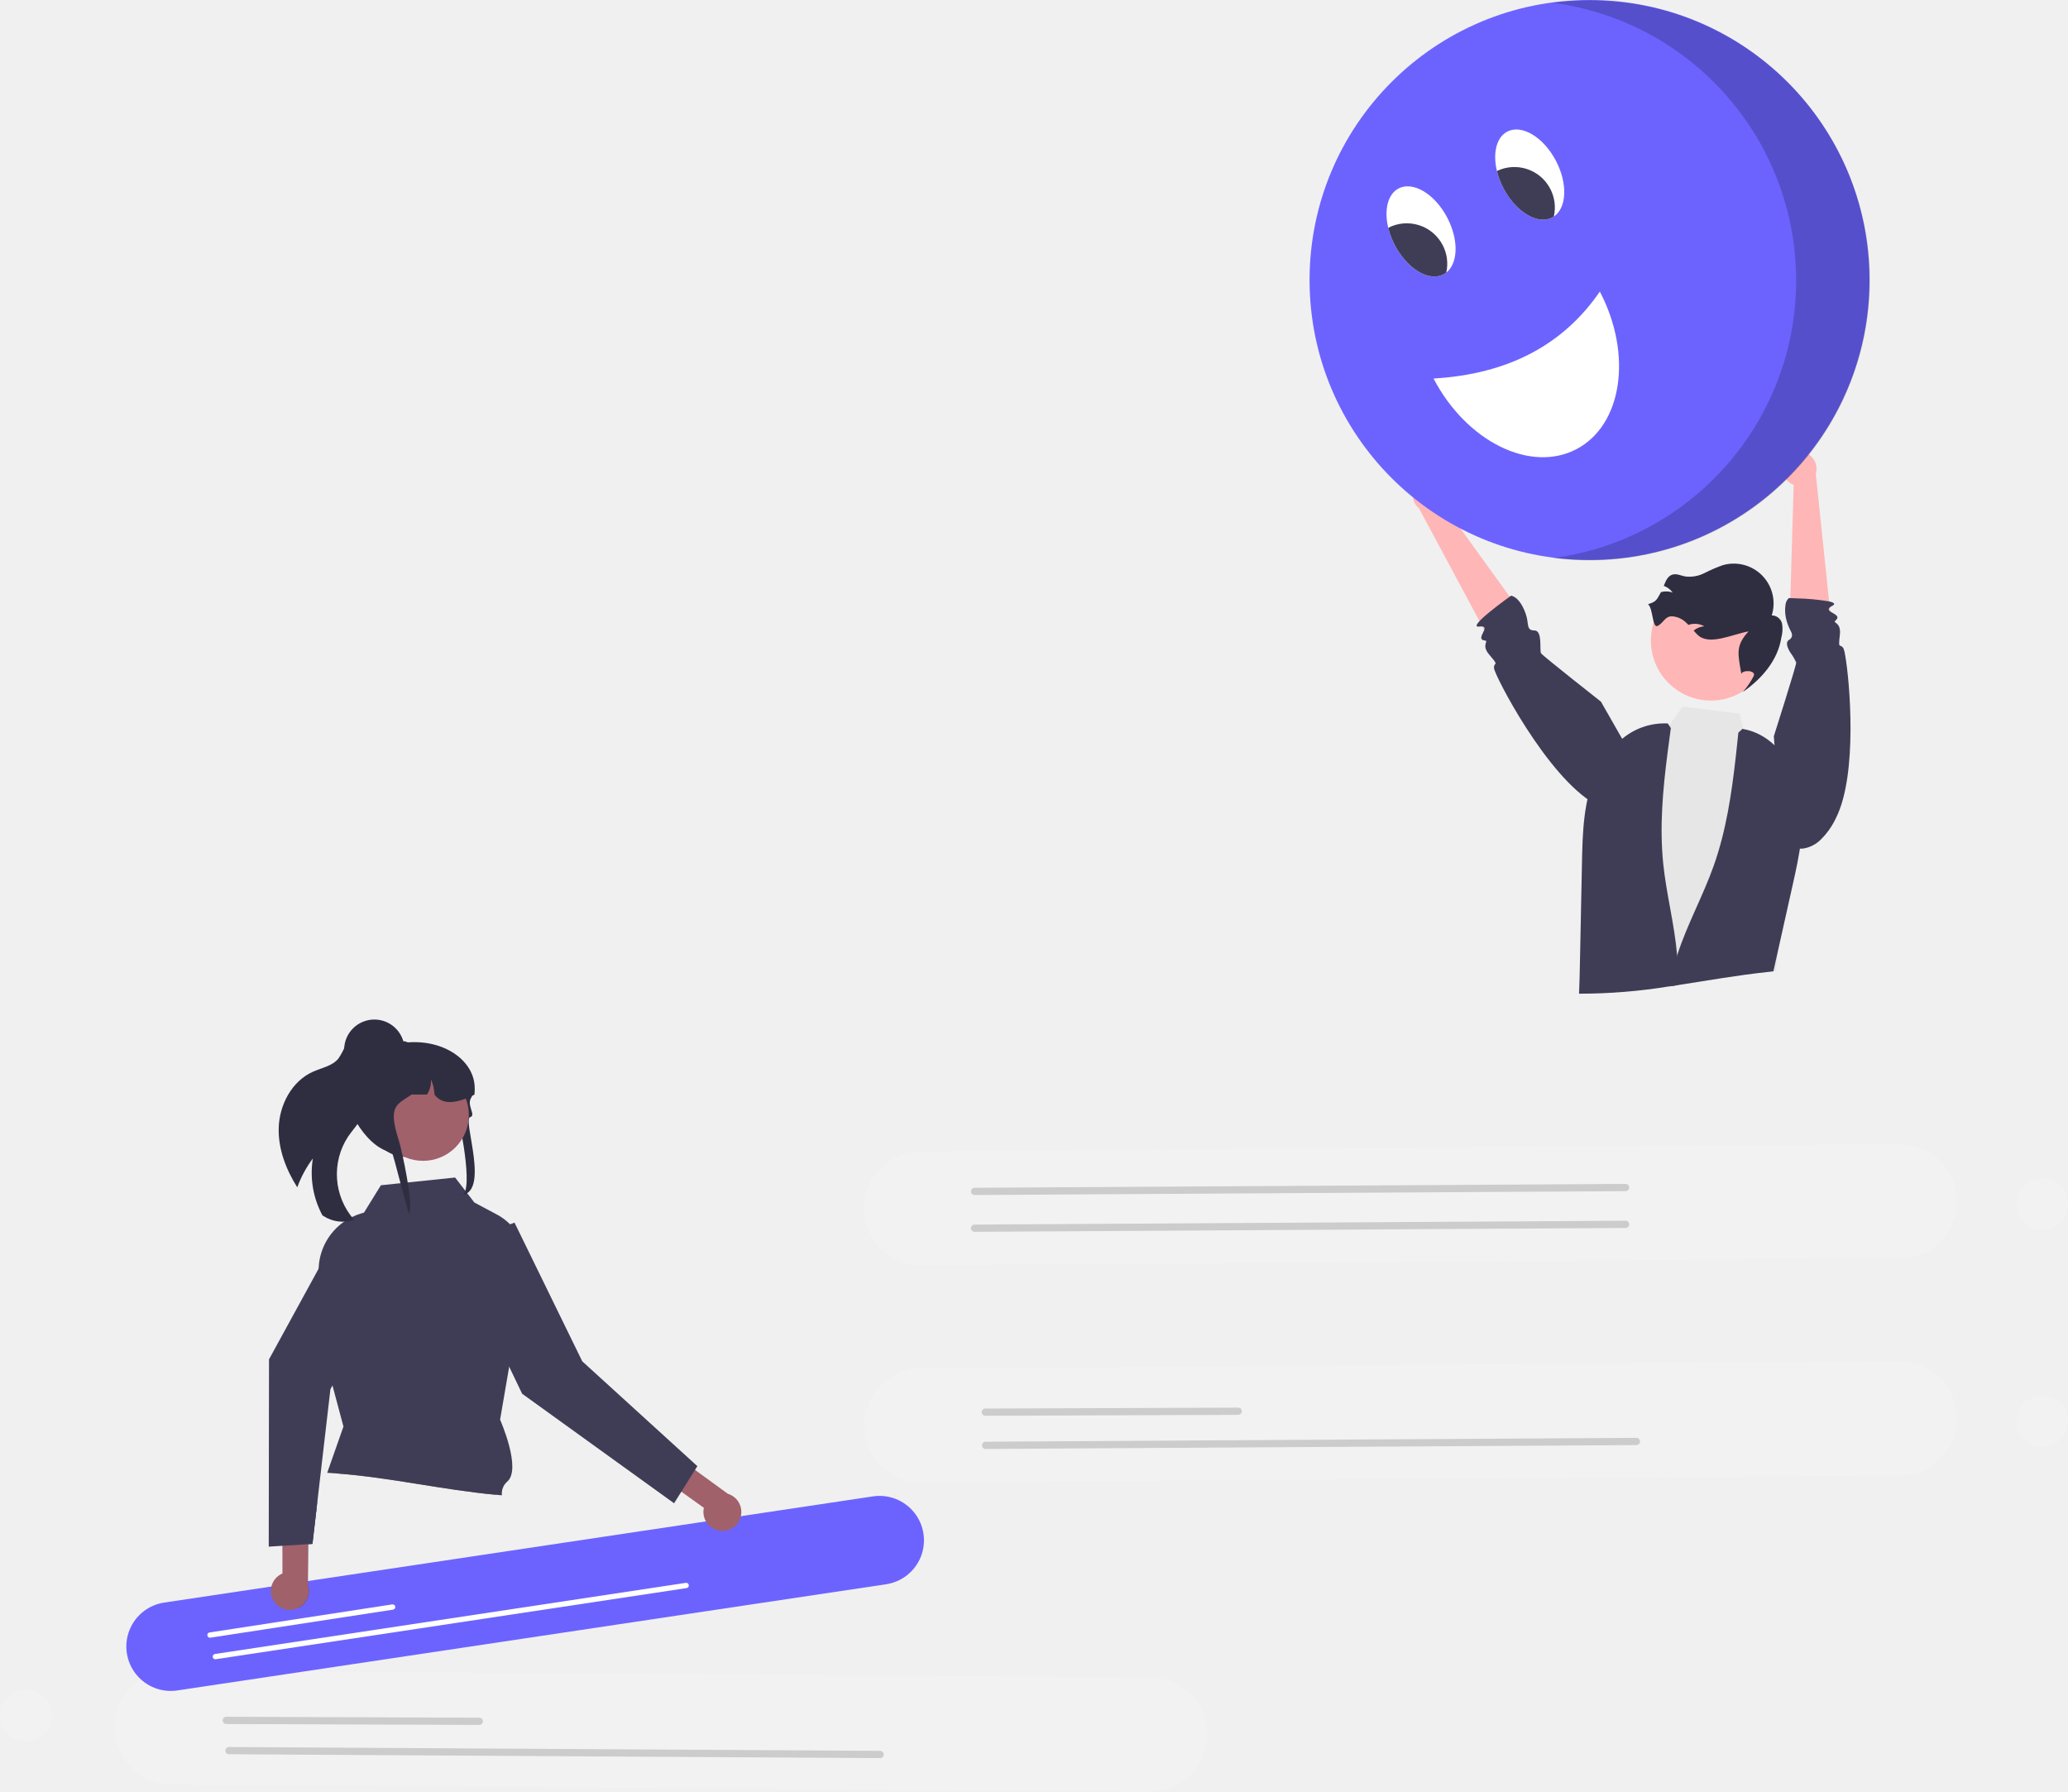
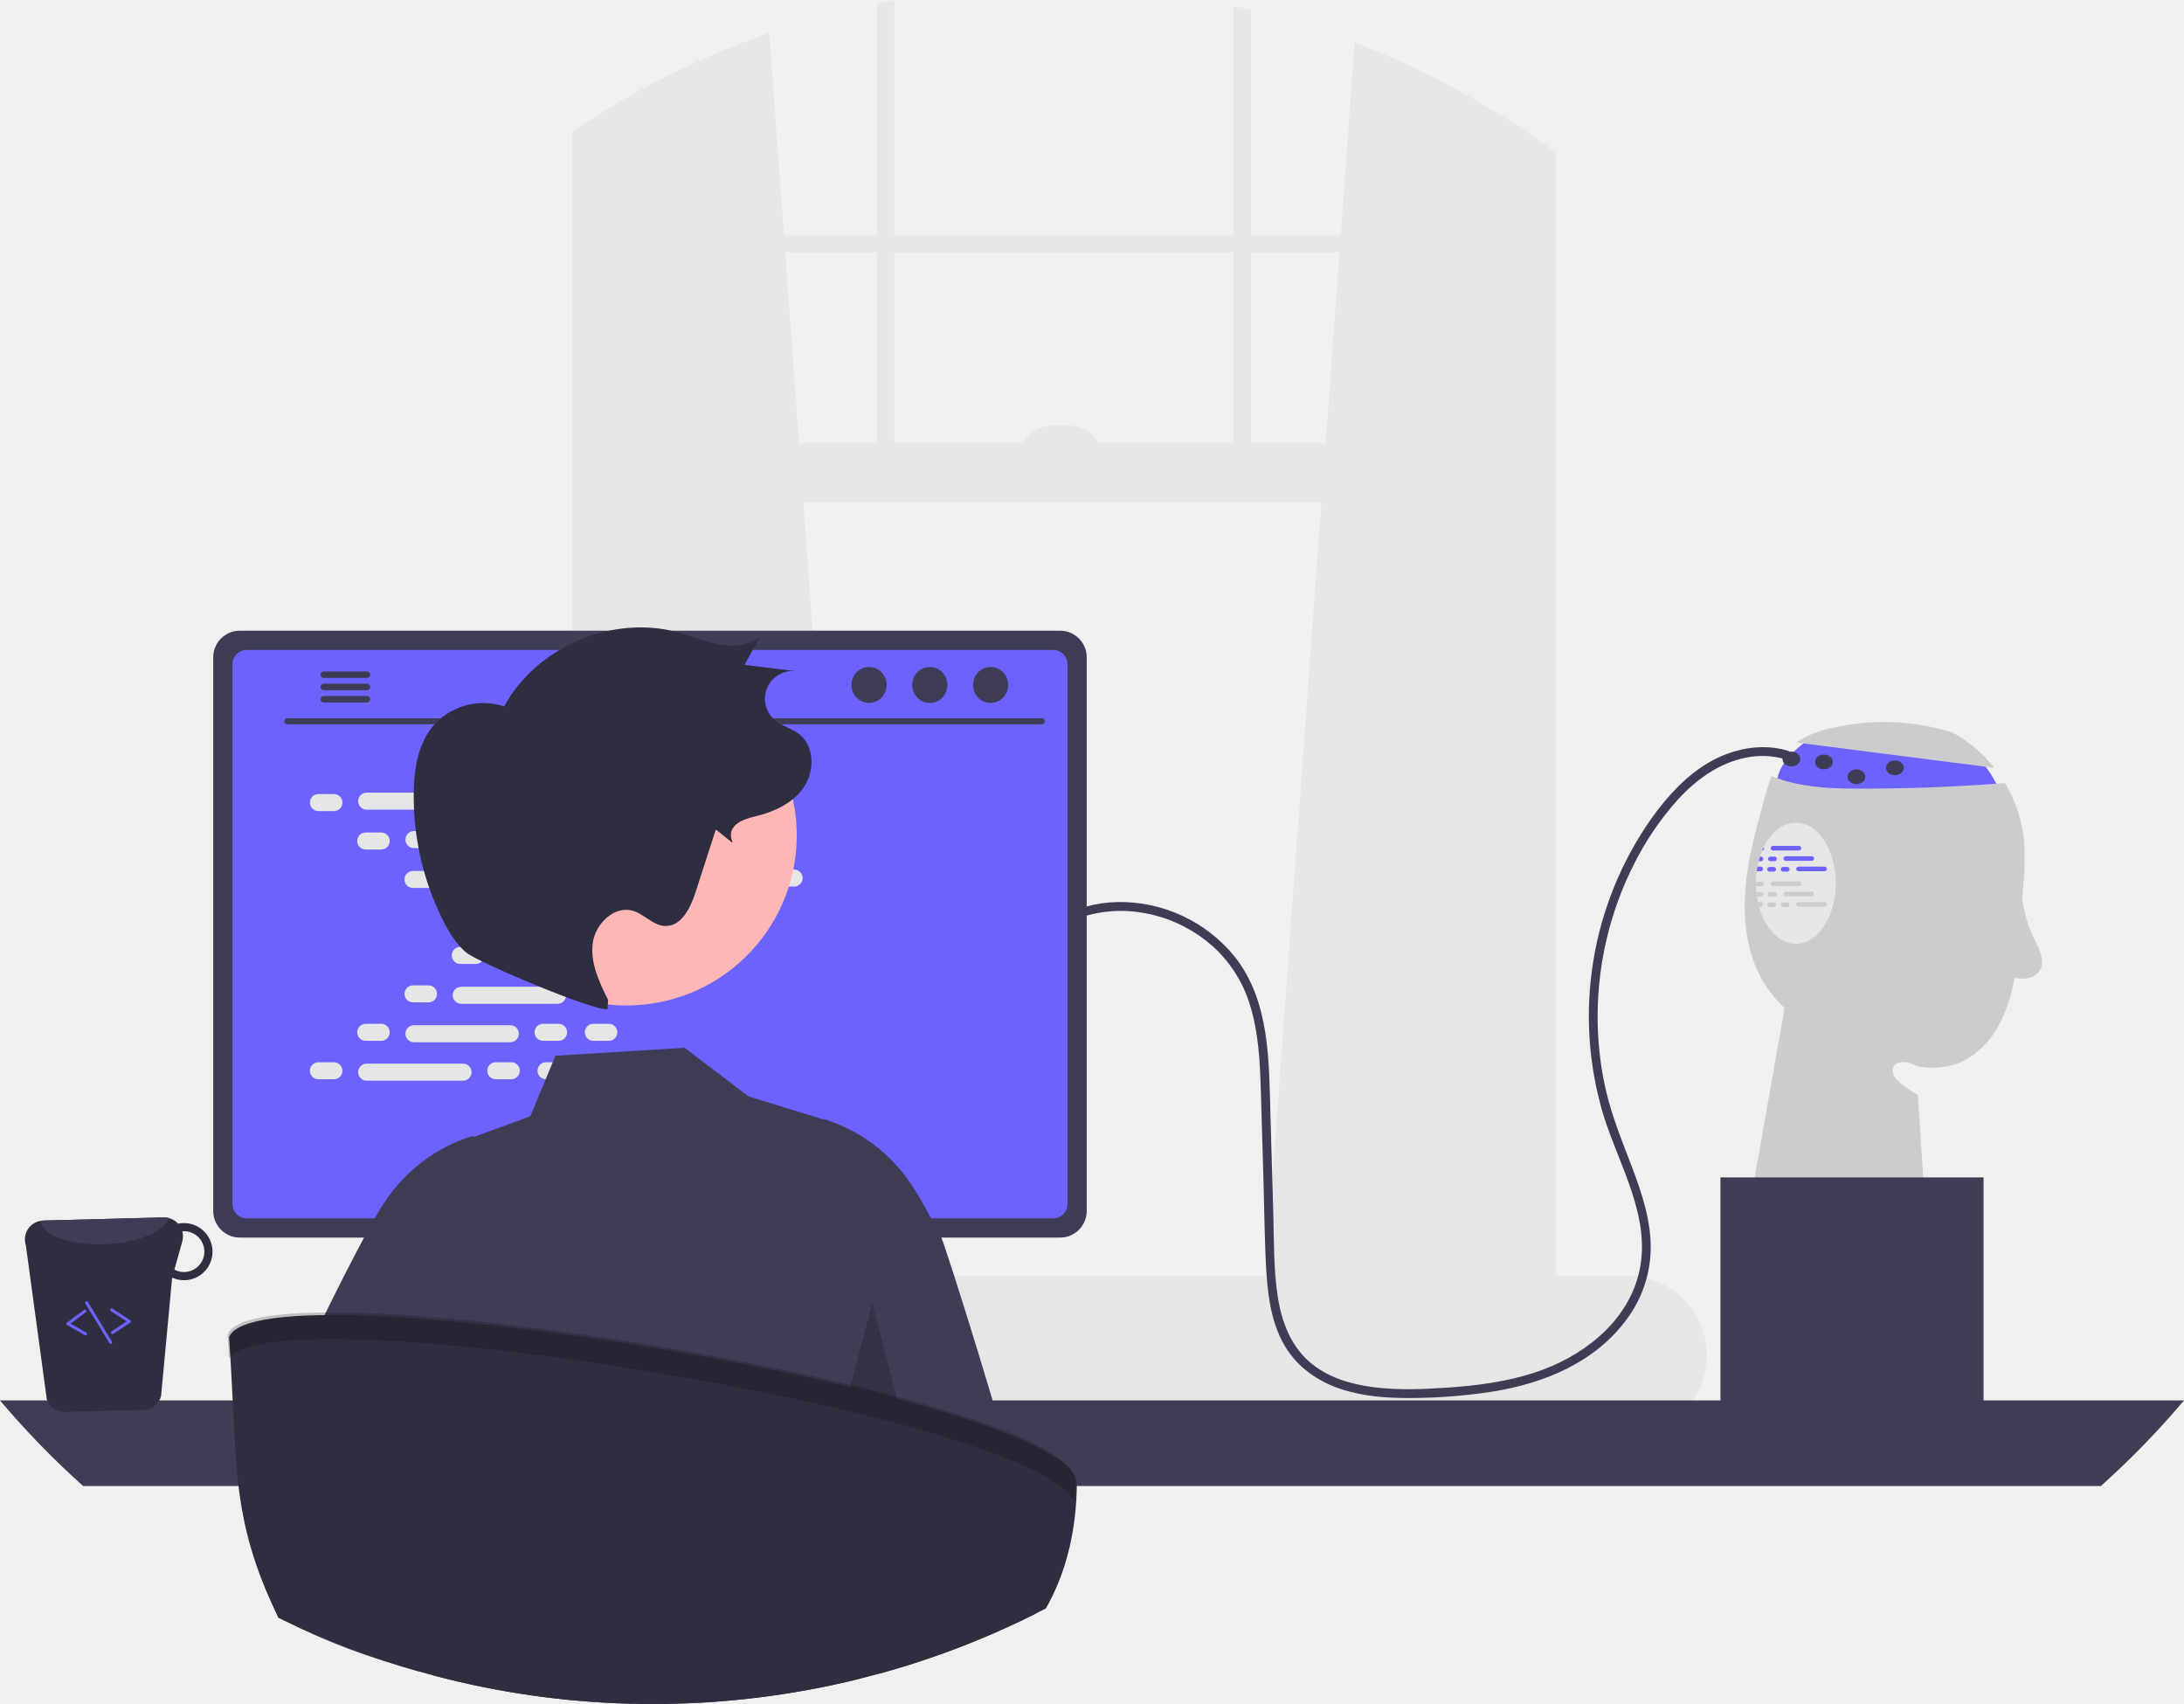
- <svg xmlns="http://www.w3.org/2000/svg" data-name="Layer 1" width="562" height="486.805" viewBox="0 0 562 486.805">
-   <path d="M553.882,596.171a15.513,15.513,0,0,0,15.611,15.388l265.993-1.906a15.5,15.5,0,0,0-.222-30.999L569.27,580.561A15.513,15.513,0,0,0,553.882,596.171Z" transform="translate(-319 -208.7551)" fill="#f2f2f2" />
-   <path d="M585.789,592.465a.985.985,0,0,1,.98-.987l68.703-.246a.984.984,0,1,1,.007,1.967h0l-68.703.246A.985.985,0,0,1,585.789,592.465Z" transform="translate(-319 -208.7551)" fill="#ccc" />
-   <path d="M585.868,601.482a.985.985,0,0,1,.98-.987l176.89-1.049a.984.984,0,0,1,.011,1.967h-.004L586.855,602.462A.985.985,0,0,1,585.868,601.482Z" transform="translate(-319 -208.7551)" fill="#ccc" />
-   <path d="M553.882,537.171a15.513,15.513,0,0,0,15.611,15.388l265.993-1.906a15.5,15.5,0,0,0-.222-30.999L569.27,521.561A15.513,15.513,0,0,0,553.882,537.171Z" transform="translate(-319 -208.7551)" fill="#f2f2f2" />
-   <path d="M582.868,542.482a.985.985,0,0,1,.98-.987l176.89-1.049a.984.984,0,1,1,.007,1.967h0L583.855,543.462A.985.985,0,0,1,582.868,542.482Z" transform="translate(-319 -208.7551)" fill="#ccc" />
-   <path d="M582.868,532.482a.985.985,0,0,1,.98-.987l176.89-1.049a.984.984,0,1,1,.007,1.967h0L583.855,533.462A.985.985,0,0,1,582.868,532.482Z" transform="translate(-319 -208.7551)" fill="#ccc" />
-   <path d="M631.73,664.561l-265.993-1.906a15.5,15.5,0,0,0-.222,30.999l265.993,1.906a15.5,15.5,0,0,0,.222-30.999Z" transform="translate(-319 -208.7551)" fill="#f2f2f2" />
-   <path d="M449.224,677.445l-68.703-.246a.984.984,0,1,1,.007-1.967l68.703.246a.984.984,0,1,1-.007,1.967Z" transform="translate(-319 -208.7551)" fill="#ccc" />
-   <path d="M558.145,686.462l-176.89-1.049a.984.984,0,1,1,.007-1.967h0l176.89,1.049a.984.984,0,1,1-.007,1.967Z" transform="translate(-319 -208.7551)" fill="#ccc" />
-   <circle cx="555" cy="327.163" r="7" fill="#f2f2f2" />
-   <circle cx="555" cy="386.163" r="7" fill="#f2f2f2" />
-   <path d="M559.728,639.236,367.282,668.064a12.071,12.071,0,1,1-3.576-23.875L556.151,615.361a12.071,12.071,0,1,1,3.576,23.875Z" transform="translate(-319 -208.7551)" fill="#6c63ff" />
-   <path d="M425.829,646.121l-49.679,7.624a.72.72,0,0,1-.218-1.423h0l49.679-7.624a.72.72,0,0,1,.218,1.423Z" transform="translate(-319 -208.7551)" fill="#fff" />
-   <path d="M505.568,640.268,377.613,659.598a.72.72,0,0,1-.218-1.423h0L505.35,638.846a.72.72,0,1,1,.218,1.423Z" transform="translate(-319 -208.7551)" fill="#fff" />
-   <path d="M515.022,624.726a5.162,5.162,0,0,1-4.74-6.271l-20.917-14.98,2.721-6.804,24.713,17.974a5.155,5.155,0,0,1-1.777,10.082Z" transform="translate(-319 -208.7551)" fill="#a0616a" />
-   <path d="M458.829,540.969l-12.569,4.6a4.479,4.479,0,0,0-2.667,5.745q.074.202.167.397l17.137,35.749L502.188,617.219l6.329-10.084-31.278-28.482Z" transform="translate(-319 -208.7551)" fill="#3f3d56" />
-   <path d="M453.66,614.901c-14.324-1.331-28.355-4.638-42.701-5.75l5.757-14.653,29.423,4.382Z" transform="translate(-319 -208.7551)" fill="#a0616a" />
-   <path d="M405.063,618.347l-.124,1.097-1.024,8.815-1.2.073-.066,11.039a5.139,5.139,0,0,1-2.1,6.013,4.217,4.217,0,0,1-.505.278,52.556,52.556,0,0,1,.651-17.199,30.662,30.662,0,0,1,2.048-6.116,25.032,25.032,0,0,1,1.536-2.816C404.522,619.13,404.785,618.734,405.063,618.347Z" transform="translate(-319 -208.7551)" fill="#2f2e41" />
-   <path d="M405.29,616.445l-.227,1.895v.007l-.124,1.097c-.322.044-.549.073-.658.088a.635.635,0,0,1-.08.007Z" transform="translate(-319 -208.7551)" fill="#6c63ff" />
-   <path d="M457.377,580.116l-2.473,14.382s6.006,13.534,1.873,16.906a4.228,4.228,0,0,0-1.375,3.65c-.585-.051-1.163-.102-1.741-.154-14.324-1.331-28.355-4.638-42.701-5.75-1.017-.08-2.026-.154-3.043-.205l4.419-12.568-2.985-11.171-3.094-11.588-.666-19.079a10.677,10.677,0,0,1,.007-1.083c0-.19.007-.373.022-.563a16.166,16.166,0,0,1,6.847-12.158.026.026,0,0,0,.015-.007,16.2,16.2,0,0,1,2.121-1.258,15.715,15.715,0,0,1,2.465-.973l.849-.256,4.594-7.433,5.326-.556,1.975-.205,12.868-1.339,2.773,3.599.505.658,1.953,2.531,6.087,3.241a14.919,14.919,0,0,1,3.607,2.677,15.141,15.141,0,0,1,4.367,9.269,14.919,14.919,0,0,1,.044,2.429Z" transform="translate(-319 -208.7551)" fill="#3f3d56" />
-   <path d="M394.74,515.344c-.132,5.686,1.993,11.191,5.045,16.027a30.403,30.403,0,0,1,4.238-7.841,24.41,24.41,0,0,0,2.598,15.459,3.278,3.278,0,0,0,.278.178,9.581,9.581,0,0,0,8.334,1.022,18.691,18.691,0,0,1-1.606-22.651c1.32-1.908,3.027-3.595,3.845-5.767,1.291-3.464.05-7.279-.733-10.891-.732-3.362-.86-7.362,1.395-9.826a2.37,2.37,0,0,0-2.172-1,4.483,4.483,0,0,0-3.047,2.65,19.333,19.333,0,0,1-1.968,3.7c-1.664,2.012-4.497,2.488-6.885,3.549C398.279,502.527,394.878,509.017,394.74,515.344Z" transform="translate(-319 -208.7551)" fill="#2f2e41" />
-   <path d="M443.413,512.093c-.33-1.157,1.947,5.913.848,6.041-5.006.574-11.877,3.564-15.363,4.958-.157-.018-.314-.036-.466-.059-.374-.041-.739-.1-1.099-.169-8.118-1.536-11.24-14.006-11.24-14.12,0-.561,1.345-15.958,3.465-16.186a15.62,15.62,0,0,1,1.676-.091h5.26a24.442,24.442,0,0,1,3.302-.479h.009c10.588-.807,18.937,5.647,18.157,13.5-.005.009-.014.018-.018.027-.226.337-.425.656-.6.962-.171.287-.314.561-.439.82-.965,2.005,1.516,4.529-.129,5-2.188.626,5.754,21.216-2.906,21.216C448.081,534.712,444.325,515.283,443.413,512.093Z" transform="translate(-319 -208.7551)" fill="#2f2e41" />
-   <circle cx="114.961" cy="302.966" r="12.453" fill="#a0616a" />
-   <path d="M447.961,506.168c-.208.109-.411.21-.619.31-.217.105-.434.21-.651.305-4.17,1.891-7.564,2.101-9.623-.615a11.512,11.512,0,0,0-.947-4.148,6.666,6.666,0,0,1-1.099,4.148h-4.147c-4.271,2.835-6.465,3.131-3.5,12.438.827,2.593,4.113,17.684,2.82,19.922-.374-.041-4.353-16.57-4.713-16.638-8.118-1.536-13.276-14.91-12.616-15.667a13.944,13.944,0,0,1,1.445-6.203,14.267,14.267,0,0,1,5.421-5.898,25.142,25.142,0,0,1,4.331-1.627c.037-.009.069-.018.106-.027.457-.123.924-.237,1.39-.333a25.569,25.569,0,0,1,2.918-.442c.069-.005.139-.009.203-.009a2.199,2.199,0,0,1,1.113.305c.005,0,.005.005.009.005a2.095,2.095,0,0,1,.619.551,2.119,2.119,0,0,1,.453,1.317h4.618q.256,0,.513.014A12.381,12.381,0,0,1,447.943,505.516C447.957,505.735,447.961,505.949,447.961,506.168Z" transform="translate(-319 -208.7551)" fill="#2f2e41" />
-   <circle cx="101.734" cy="285.228" r="8.204" fill="#2f2e41" />
-   <path d="M400.55,645.385a4.217,4.217,0,0,1-.505.278,5.151,5.151,0,1,1-4.554-9.242q.132-.065.267-.122l-.015-7.528-.015-8.859-.015-9.342,7.111-1.756-.08,13.534-.029,5.984-.066,11.039A5.139,5.139,0,0,1,400.55,645.385Z" transform="translate(-319 -208.7551)" fill="#a0616a" />
-   <path d="M428.656,549.303l-.739,1.383-18.567,34.522-.556,1.031-2.626,22.627-.878,7.579-.227,1.895v.007l-.124,1.097-1.024,8.815-1.2.073-2.019.132-4.953.307-3.709.234.007-5.933.066-44.961,13.49-24.653.329-.607,5.209-9.518a4.487,4.487,0,0,1,6.092-1.778q.185.102.36.22Z" transform="translate(-319 -208.7551)" fill="#3f3d56" />
-   <circle cx="7" cy="466.163" r="7" fill="#f2f2f2" />
-   <path d="M805.928,421.206s-2.538,26.87-3.943,46.761v.015q-.165,2.403-.307,4.645l-.746.066c-.512.051-1.017.11-1.529.161-8.179.871-16.277,2.312-24.405,3.563q-1.174.176-2.348.351a152.191,152.191,0,0,1-24.522,1.99h-.154c.066-1.024.168-2.363.285-3.899.688-8.698,2.078-23.775,2.078-23.775l1.295-8.727,4.236-28.589.029-.22.037-.249.205-.051,8.896-2.312,4.784-1.236,2.78-3.833,3.702-5.106,15.392,1.895,1.127,4.199,2.085,7.74.066.249,8.076,4.689Z" transform="translate(-319 -208.7551)" fill="#e6e6e6" />
-   <circle cx="464.957" cy="174.039" r="16.312" fill="#ffb6b6" />
-   <path d="M766.865,372.922c1.432,1.157,1.104,6.786,2.7,5.869s1.928-2.561,3.766-2.578a6.017,6.017,0,0,1,3.963,1.793c.196.177.382.362.562.545.165-.058.328-.111.5-.154a5.183,5.183,0,0,1,3.801.535,5.085,5.085,0,0,0-2.895,1.167c.351.393.707.788,1.081,1.154,3.124,3.061,9.529-.199,13.836-.934-3.587,3.917-2.88,6.103-1.988,11.338l.004.286c.183-1.207,4.05-1.147,3.413.455a20.593,20.593,0,0,1-2.98,4.381c5.269-3.65,9.522-8.681,10.462-14.758a8.934,8.934,0,0,0,.205-3.827,2.935,2.935,0,0,0-2.803-2.235,10.815,10.815,0,0,0-13.301-13.642,41.333,41.333,0,0,0-5.003,2.16,8.994,8.994,0,0,1-5.299.898c-1.132-.234-2.278-.82-3.387-.488-1.285.385-1.838,1.743-2.353,3.053a5.177,5.177,0,0,1,2.412,1.819,5.066,5.066,0,0,0-3.116-.127.316.316,0,0,0-.055.015C769.225,371.733,769.157,372.245,766.865,372.922Z" transform="translate(-319 -208.7551)" fill="#2f2e41" />
-   <path d="M774.998,476.417q-1.174.176-2.348.351a152.191,152.191,0,0,1-24.522,1.99c.058-1.295.095-2.597.132-3.899.051-1.822.088-3.65.124-5.479q.252-12.433.505-24.858c.007-.395.015-.797.022-1.192.168-8.376.395-17.031,3.87-24.661a25.153,25.153,0,0,1,2.948-4.894c.059-.08.11-.154.168-.227.08-.102.161-.205.241-.3a24.298,24.298,0,0,1,3.102-3.212,17.871,17.871,0,0,1,13.007-4.704l.351.534.468.724c-.307,2.29-.622,4.587-.914,6.884-1.266,9.956-2.173,19.971-1.156,29.935.863,8.376,3.08,16.577,3.782,24.961.029.278.051.563.073.841A69.716,69.716,0,0,1,774.998,476.417Z" transform="translate(-319 -208.7551)" fill="#3f3d56" />
-   <path d="M800.93,472.688c.36-1.56.7-3.13,1.06-4.71v-.01q2.085-9.36,4.18-18.72c1.83-8.18,3.66-16.64,2.09-24.87a24.778,24.778,0,0,0-.61-2.51c-.08-.27-.17-.54-.26-.81a24.933,24.933,0,0,0-2.55-5.4c-2.78-4.44-6.94-7.89-12.02-8.8a1.666,1.666,0,0,0-.29-.06l-1.11,1.03c-.23,2.13-.45,4.28-.69,6.42-1.14,10.13-2.63,20.25-6.04,29.83-2.92,8.2-7.2,15.87-9.87,24.15-.01.05-.03.1-.04.14a70.78,70.78,0,0,0-2.13,8.4c.78-.12,1.57-.23,2.35-.35,8.13-1.25,16.22-2.69,24.4-3.56Z" transform="translate(-319 -208.7551)" fill="#3f3d56" />
-   <path d="M816.82,379.362l-.468-4.492-.11-1.039-.168-1.668-3.614-34.668a4.72,4.72,0,0,0-2.07-5.384,4.527,4.527,0,0,0-6.204,1.566c-.022.037-.037.073-.059.11a4.746,4.746,0,0,0,1.639,6.408,4.807,4.807,0,0,0,.68.322l-.029.973-.088,3.051-.066,2.304-.139,4.587-.051,1.778-.168,5.765-.161,5.56-.198,6.738-.154,5.179,1.865.476Z" transform="translate(-319 -208.7551)" fill="#ffb6b6" />
-   <path d="M820.434,386.743a8.153,8.153,0,0,0-.432-1.763c-.944-1.639-1.522.651-1.002-3.738.417-3.563-2.085-3.116-1.185-3.877,1.485-1.258-.563-1.814-1.463-2.495-.402-.3-.571-.622-.11-1.039a3.104,3.104,0,0,1,.717-.468c.98-.512.417-.9-.885-1.2a61.791,61.791,0,0,0-8.859-.827c-.717-.037-1.302-.051-1.668-.066-.271-.007-.424-.007-.424-.007a2.933,2.933,0,0,0-.9,1.836,10.189,10.189,0,0,0,.336,4.441,15.701,15.701,0,0,0,1.192,2.882A2.072,2.072,0,0,1,806,381.549v.007a1.614,1.614,0,0,1-.841,1.083c-.988.658-.439,2.041.329,3.343a14.788,14.788,0,0,1,1.653,2.809c0,.9-6.087,20.023-6.087,20.023l2.239,28.874a8.031,8.031,0,0,0,5.838,1.617,8.625,8.625,0,0,0,4.601-2.341,20.367,20.367,0,0,0,4.25-6.021C823.894,419.071,821.692,393.751,820.434,386.743Z" transform="translate(-319 -208.7551)" fill="#3f3d56" />
-   <path d="M709.439,339.125a4.741,4.741,0,0,1,2.239,6.222,4.551,4.551,0,0,1-.377.651l21.049,29.139-7.825,8.827L704.626,346.876a4.727,4.727,0,0,1-1.312-5.62,4.524,4.524,0,0,1,6.013-2.185Q709.383,339.097,709.439,339.125Z" transform="translate(-319 -208.7551)" fill="#ffb6b6" />
-   <path d="M768.442,424.564s-2.814,10.064-15.946,2.67-27.335-35.007-27.477-36.899,1.622-.32-1.268-3.657c-2.351-2.715-.029-3.751-1.199-3.877-3.086-.331,2.272-4.243-1.539-3.794s8.615-8.383,8.615-8.383,2.264.054,3.993,4.881c.971,2.711.054,4.566,2.367,4.555s1.323,5.482,1.812,6.208,16.277,13.146,16.277,13.146Z" transform="translate(-319 -208.7551)" fill="#3f3d56" />
-   <circle cx="431.971" cy="76.082" r="76.082" fill="#6c63ff" />
-   <path d="M712.312,267.906a20.918,20.918,0,0,1,1.8,4.758c1.032,4.347.307,8.292-2.065,10.142a4.598,4.598,0,0,1-.765.501c-2.969,1.552-7.064-.086-10.347-3.752a20.918,20.918,0,0,1-2.881-4.192,20.449,20.449,0,0,1-1.785-4.709c-1.156-4.801-.171-9.131,2.807-10.688C703.019,257.904,708.943,261.464,712.312,267.906Z" transform="translate(-319 -208.7551)" fill="#fff" />
-   <path d="M711.052,275.336a10.945,10.945,0,0,1,.995,7.469,4.598,4.598,0,0,1-.765.501c-2.969,1.552-7.064-.086-10.347-3.752a20.918,20.918,0,0,1-2.881-4.192,20.449,20.449,0,0,1-1.785-4.709A10.992,10.992,0,0,1,711.052,275.336Z" transform="translate(-319 -208.7551)" fill="#3f3d56" />
-   <path d="M741.847,252.46c3.235,6.185,2.939,12.784-.574,15.129a4.592,4.592,0,0,1-.456.272c-3.934,2.058-9.859-1.502-13.228-7.945a20.368,20.368,0,0,1-1.781-4.7c-1.161-4.81-.175-9.139,2.802-10.697C732.554,242.458,738.478,246.018,741.847,252.46Z" transform="translate(-319 -208.7551)" fill="#fff" />
-   <path d="M740.294,260.043a10.948,10.948,0,0,1,.978,7.546,4.592,4.592,0,0,1-.456.272c-3.934,2.058-9.859-1.502-13.228-7.945a20.368,20.368,0,0,1-1.781-4.7A10.991,10.991,0,0,1,740.294,260.043Z" transform="translate(-319 -208.7551)" fill="#3f3d56" />
-   <path d="M708.581,311.611c8.958,17.129,26.336,25.724,38.816,19.198s15.335-25.703,6.377-42.832C743.934,302.324,729.031,310.402,708.581,311.611Z" transform="translate(-319 -208.7551)" fill="#fff" />
-   <path d="M818.482,249.692a76.109,76.109,0,0,0-77.537-40.165,76.088,76.088,0,0,1,.235,150.845,76.062,76.062,0,0,0,77.301-110.68Z" transform="translate(-319 -208.7551)" opacity="0.2" style="isolation:isolate" />
+ <svg xmlns="http://www.w3.org/2000/svg" data-name="Layer 1" width="738.82" height="576.27" viewBox="0 0 738.82 576.27">
+   <path d="M844.969,410.389s-17.37,9.661-12.37,20.661,76,2,76,2-5-15-14-18S844.969,410.389,844.969,410.389Z" transform="translate(-230.59 -161.865)" fill="#6c63ff" />
+   <path d="M838.197,412.965a33.803,33.803,0,0,1,11.446-4.733,77.516,77.516,0,0,1,41.177,1.284l-.245-.199a45.946,45.946,0,0,1,14.666,12.228Z" transform="translate(-230.59 -161.865)" fill="#ccc" />
+   <path d="M915.119,460.27q-.36,5.385-.72,10.76a172.674,172.674,0,0,1-2.45,22.38c-1.22,6.19-3.16,12.33-6.63,17.6-3.47,5.26-8.62,9.61-14.72,11.21a26.973,26.973,0,0,1-11.42.25c-7.13-4.05-11.96,1.13-4.84,6.4a55.187,55.187,0,0,0,5.03,3.31l3.23,49.87-60-13,11.71-66.34a39.59,39.59,0,0,1-4.9-5.35c-6.71-8.91-9.02-20.52-8.58-31.66.45-11.15,3.42-22.02,6.37-32.77a84.278,84.278,0,0,1,2.72-8.61c1.31.54,2.64,1.03,3.99,1.44,8.63,2.62,17.8,2.83,26.82,2.82q24.075-.015,48.09-1.88a46.142,46.142,0,0,1,6.53,19.94A92.569,92.569,0,0,1,915.119,460.27Z" transform="translate(-230.59 -161.865)" fill="#ccc" />
+   <path d="M658.5,595.645l92.37,8.2.99.09V209.795q-.495-.345-.99-.69a288.323,288.323,0,0,0-62.01-32.94l-4.72,65.1-.43,5.96-4.67,64.56L677.6,331.645l-18.93,261.7Z" transform="translate(-230.59 -161.865)" fill="#e6e6e6" />
+   <path d="M430.07,202.455c-.66.42-1.32.84-1.98,1.28v400.2l1.98-.18,91.37-8.11-.17-2.3L502.34,331.645l-1.44-19.86-4.67-64.56-.43-5.96-4.95-68.27A287.687,287.687,0,0,0,430.07,202.455Z" transform="translate(-230.59 -161.865)" fill="#e6e6e6" />
+   <path d="M428.09,203.735c-1.33.86-2.66,1.74-3.97,2.63v403.03c0,10.07,5.97,18.51,13.95,20.66a15.249,15.249,0,0,0,4,.53h296.8a15.118,15.118,0,0,0,3.99-.53,17.06,17.06,0,0,0,7.78-4.66,22.919,22.919,0,0,0,6.18-16V213.375c-1.64-1.21-3.29-2.41-4.96-3.58q-.495-.345-.99-.69v400.29a16.108,16.108,0,0,1-.46,3.85c-1.41,5.95-6.06,10.31-11.54,10.31H442.07c-6.62,0-12-6.35-12-14.16V202.455C429.41,202.875,428.75,203.295,428.09,203.735Z" transform="translate(-230.59 -161.865)" fill="#e6e6e6" />
+   <rect x="196.503" y="79.404" width="326.752" height="5.959" fill="#e6e6e6" />
+   <path d="M653.77,165.255c-1.98-.49-3.96-.95-5.96-1.38v161.81h5.96Z" transform="translate(-230.59 -161.865)" fill="#e6e6e6" />
+   <path d="M533.13,161.865c-1.99.37-3.98.75-5.96,1.16v162.66h5.96Z" transform="translate(-230.59 -161.865)" fill="#e6e6e6" />
+   <path d="M363.03,620.155a26.711,26.711,0,0,0,1.93,9.98,25.54,25.54,0,0,0,1.75,3.56,27.096,27.096,0,0,0,3.02,4.18,26.76,26.76,0,0,0,20.12,9.11H781.16a26.82,26.82,0,0,0,0-53.64H389.85A26.846,26.846,0,0,0,363.03,620.155Z" transform="translate(-230.59 -161.865)" fill="#e6e6e6" />
+   <rect x="427.093" y="311.784" width="324.766" height="19.863" transform="translate(948.3611 481.5662) rotate(-180)" fill="#e6e6e6" />
+   <path d="M575.571,305.825h27.809a0,0,0,0,1,0,0v0a10.925,10.925,0,0,1-10.925,10.925h-5.959a10.925,10.925,0,0,1-10.925-10.925v0A0,0,0,0,1,575.571,305.825Z" transform="translate(948.3611 460.7097) rotate(-180)" fill="#e6e6e6" />
+   <path d="M230.59,635.475a289.004,289.004,0,0,0,28.12,28.95H941.29a289.004,289.004,0,0,0,28.12-28.95Z" transform="translate(-230.59 -161.865)" fill="#3f3d56" />
+   <path d="M415.75,538.665v102.56H487.6V538.665a3.448,3.448,0,0,0-2.43-3.3,3.175,3.175,0,0,0-1.03-.16H419.22A3.463,3.463,0,0,0,415.75,538.665Zm28.04,35.24a7.67,7.67,0,0,1,15.34,0v11.9a7.67,7.67,0,0,1-15.34,0Z" transform="translate(-230.59 -161.865)" fill="#2f2e41" />
+   <path d="M415.53,637.945v9.89a1.946,1.946,0,0,0,1.93,1.94h68.43a1.94,1.94,0,0,0,1.93-1.94v-9.89Z" transform="translate(-230.59 -161.865)" fill="#3f3d56" />
+   <path d="M302.72,384.145v187.26a9.007,9.007,0,0,0,9,9h277.5a9.007,9.007,0,0,0,9-9V384.145a9.011,9.011,0,0,0-9-8.99H311.72A9.012,9.012,0,0,0,302.72,384.145Z" transform="translate(-230.59 -161.865)" fill="#3f3d56" />
+   <path d="M309.23,386.475v182.62a4.818,4.818,0,0,0,4.81,4.81H586.91a4.818,4.818,0,0,0,4.81-4.81V386.475a4.82,4.82,0,0,0-4.81-4.82H314.04A4.821,4.821,0,0,0,309.23,386.475Z" transform="translate(-230.59 -161.865)" fill="#6c63ff" />
+   <path d="M364.87,652.105a2.948,2.948,0,0,0,2.32,1.11H529.53a2.987,2.987,0,0,0,2.92-3.6l-2.52-11.97a2.993,2.993,0,0,0-1.86-2.17,2.895,2.895,0,0,0-1.06-.2H369.7a2.894,2.894,0,0,0-1.06.2,2.992,2.992,0,0,0-1.86,2.17l-2.52,11.97A2.985,2.985,0,0,0,364.87,652.105Z" transform="translate(-230.59 -161.865)" fill="#2f2e41" />
+   <rect x="520.857" y="637.431" width="5" height="3" rx="0.488" transform="translate(816.124 1115.997) rotate(-180)" fill="#3f3d56" />
+   <rect x="510.857" y="637.431" width="5" height="3" rx="0.488" transform="translate(796.124 1115.997) rotate(-180)" fill="#3f3d56" />
+   <rect x="500.857" y="637.431" width="5" height="3" rx="0.488" transform="translate(776.124 1115.997) rotate(-180)" fill="#3f3d56" />
+   <rect x="490.857" y="637.431" width="5" height="3" rx="0.488" transform="translate(756.124 1115.997) rotate(-180)" fill="#3f3d56" />
+   <rect x="480.857" y="637.431" width="5" height="3" rx="0.488" transform="translate(736.124 1115.997) rotate(-180)" fill="#3f3d56" />
+   <rect x="470.857" y="637.431" width="5" height="3" rx="0.488" transform="translate(716.124 1115.997) rotate(-180)" fill="#3f3d56" />
+   <rect x="460.857" y="637.431" width="5" height="3" rx="0.488" transform="translate(696.124 1115.997) rotate(-180)" fill="#3f3d56" />
+   <rect x="450.857" y="637.431" width="5" height="3" rx="0.488" transform="translate(676.124 1115.997) rotate(-180)" fill="#3f3d56" />
+   <rect x="440.857" y="637.431" width="5" height="3" rx="0.488" transform="translate(656.124 1115.997) rotate(-180)" fill="#3f3d56" />
+   <rect x="430.857" y="637.431" width="5" height="3" rx="0.488" transform="translate(636.124 1115.997) rotate(-180)" fill="#3f3d56" />
+   <rect x="420.857" y="637.431" width="5" height="3" rx="0.488" transform="translate(616.124 1115.997) rotate(-180)" fill="#3f3d56" />
+   <rect x="410.857" y="637.431" width="5" height="3" rx="0.488" transform="translate(596.124 1115.997) rotate(-180)" fill="#3f3d56" />
+   <rect x="400.857" y="637.431" width="5" height="3" rx="0.488" transform="translate(576.124 1115.997) rotate(-180)" fill="#3f3d56" />
+   <rect x="390.857" y="637.431" width="5" height="3" rx="0.488" transform="translate(556.124 1115.997) rotate(-180)" fill="#3f3d56" />
+   <rect x="380.857" y="637.431" width="5" height="3" rx="0.488" transform="translate(536.124 1115.997) rotate(-180)" fill="#3f3d56" />
+   <rect x="370.857" y="637.431" width="5" height="3" rx="0.488" transform="translate(516.124 1115.997) rotate(-180)" fill="#3f3d56" />
+   <rect x="520.975" y="642.431" width="5" height="3" rx="0.488" transform="translate(816.3603 1125.997) rotate(-180)" fill="#3f3d56" />
+   <rect x="510.975" y="642.431" width="5" height="3" rx="0.488" transform="translate(796.3603 1125.997) rotate(-180)" fill="#3f3d56" />
+   <rect x="500.975" y="642.431" width="5" height="3" rx="0.488" transform="translate(776.3603 1125.997) rotate(-180)" fill="#3f3d56" />
+   <rect x="490.975" y="642.431" width="5" height="3" rx="0.488" transform="translate(756.3603 1125.997) rotate(-180)" fill="#3f3d56" />
+   <rect x="480.975" y="642.431" width="5" height="3" rx="0.488" transform="translate(736.3603 1125.997) rotate(-180)" fill="#3f3d56" />
+   <rect x="470.975" y="642.431" width="5" height="3" rx="0.488" transform="translate(716.3603 1125.997) rotate(-180)" fill="#3f3d56" />
+   <rect x="460.975" y="642.431" width="5" height="3" rx="0.488" transform="translate(696.3603 1125.997) rotate(-180)" fill="#3f3d56" />
+   <rect x="450.975" y="642.431" width="5" height="3" rx="0.488" transform="translate(676.3603 1125.997) rotate(-180)" fill="#3f3d56" />
+   <rect x="440.975" y="642.431" width="5" height="3" rx="0.488" transform="translate(656.3603 1125.997) rotate(-180)" fill="#3f3d56" />
+   <rect x="430.975" y="642.431" width="5" height="3" rx="0.488" transform="translate(636.3603 1125.997) rotate(-180)" fill="#3f3d56" />
+   <rect x="420.975" y="642.431" width="5" height="3" rx="0.488" transform="translate(616.3603 1125.997) rotate(-180)" fill="#3f3d56" />
+   <rect x="410.975" y="642.431" width="5" height="3" rx="0.488" transform="translate(596.3603 1125.997) rotate(-180)" fill="#3f3d56" />
+   <rect x="400.975" y="642.431" width="5" height="3" rx="0.488" transform="translate(576.3603 1125.997) rotate(-180)" fill="#3f3d56" />
+   <rect x="390.975" y="642.431" width="5" height="3" rx="0.488" transform="translate(556.3603 1125.997) rotate(-180)" fill="#3f3d56" />
+   <rect x="380.975" y="642.431" width="5" height="3" rx="0.488" transform="translate(536.3603 1125.997) rotate(-180)" fill="#3f3d56" />
+   <rect x="370.975" y="642.431" width="5" height="3" rx="0.488" transform="translate(516.3603 1125.997) rotate(-180)" fill="#3f3d56" />
+   <rect x="437.975" y="648.431" width="40" height="3" rx="0.488" transform="translate(685.3603 1137.997) rotate(-180)" fill="#3f3d56" />
+   <path d="M327.752,406.812H583.075a1.016,1.016,0,0,0,0-2.031H327.752a1.016,1.016,0,0,0,0,2.031Z" transform="translate(-230.59 -161.865)" fill="#3f3d56" />
+   <ellipse cx="335.105" cy="231.649" rx="5.95" ry="6.083" fill="#3f3d56" />
+   <ellipse cx="314.549" cy="231.649" rx="5.95" ry="6.083" fill="#3f3d56" />
+   <ellipse cx="293.993" cy="231.649" rx="5.95" ry="6.083" fill="#3f3d56" />
+   <path d="M339.04,390.045a1.095,1.095,0,0,0,1.09,1.1h14.6a1.105,1.105,0,0,0,0-2.21h-14.6A1.103,1.103,0,0,0,339.04,390.045Z" transform="translate(-230.59 -161.865)" fill="#3f3d56" />
+   <path d="M339.04,394.195a1.095,1.095,0,0,0,1.09,1.1h14.6a1.105,1.105,0,0,0,0-2.21h-14.6A1.103,1.103,0,0,0,339.04,394.195Z" transform="translate(-230.59 -161.865)" fill="#3f3d56" />
+   <path d="M339.04,398.335a1.103,1.103,0,0,0,1.09,1.11h14.6a1.105,1.105,0,0,0,0-2.21h-14.6A1.095,1.095,0,0,0,339.04,398.335Z" transform="translate(-230.59 -161.865)" fill="#3f3d56" />
+   <rect x="104.836" y="268.543" width="11.006" height="5.76" rx="2.88" fill="#e6e6e6" />
+   <rect x="164.836" y="268.543" width="11.006" height="5.76" rx="2.88" fill="#e6e6e6" />
+   <rect x="181.836" y="268.543" width="11.006" height="5.76" rx="2.88" fill="#e6e6e6" />
+   <rect x="121.156" y="268.063" width="38.366" height="5.76" rx="2.88" fill="#e6e6e6" />
+   <rect x="201.156" y="268.063" width="38.366" height="5.76" rx="2.88" fill="#e6e6e6" />
+   <rect x="120.836" y="281.543" width="11.006" height="5.76" rx="2.88" fill="#e6e6e6" />
+   <rect x="180.836" y="281.543" width="11.006" height="5.76" rx="2.88" fill="#e6e6e6" />
+   <rect x="197.836" y="281.543" width="11.006" height="5.76" rx="2.88" fill="#e6e6e6" />
+   <rect x="137.156" y="281.063" width="38.366" height="5.76" rx="2.88" fill="#e6e6e6" />
+   <rect x="217.156" y="281.063" width="38.366" height="5.76" rx="2.88" fill="#e6e6e6" />
+   <rect x="136.836" y="294.543" width="11.006" height="5.76" rx="2.88" fill="#e6e6e6" />
+   <rect x="196.836" y="294.543" width="11.006" height="5.76" rx="2.88" fill="#e6e6e6" />
+   <rect x="213.836" y="294.543" width="11.006" height="5.76" rx="2.88" fill="#e6e6e6" />
+   <rect x="153.156" y="294.063" width="38.366" height="5.76" rx="2.88" fill="#e6e6e6" />
+   <rect x="233.156" y="294.063" width="38.366" height="5.76" rx="2.88" fill="#e6e6e6" />
+   <rect x="152.836" y="307.543" width="11.006" height="5.76" rx="2.88" fill="#e6e6e6" />
+   <rect x="212.836" y="307.543" width="11.006" height="5.76" rx="2.88" fill="#e6e6e6" />
+   <rect x="229.836" y="307.543" width="11.006" height="5.76" rx="2.88" fill="#e6e6e6" />
+   <rect x="169.156" y="307.063" width="38.366" height="5.76" rx="2.88" fill="#e6e6e6" />
+   <rect x="164.836" y="359.237" width="11.006" height="5.76" rx="2.88" fill="#e6e6e6" />
+   <rect x="181.836" y="359.237" width="11.006" height="5.76" rx="2.88" fill="#e6e6e6" />
+   <rect x="201.156" y="359.717" width="38.366" height="5.76" rx="2.88" fill="#e6e6e6" />
+   <rect x="104.836" y="359.237" width="11.006" height="5.76" rx="2.88" fill="#e6e6e6" />
+   <rect x="121.156" y="359.717" width="38.366" height="5.76" rx="2.88" fill="#e6e6e6" />
+   <rect x="120.836" y="346.237" width="11.006" height="5.76" rx="2.88" fill="#e6e6e6" />
+   <rect x="180.836" y="346.237" width="11.006" height="5.76" rx="2.88" fill="#e6e6e6" />
+   <rect x="197.836" y="346.237" width="11.006" height="5.76" rx="2.88" fill="#e6e6e6" />
+   <rect x="137.156" y="346.717" width="38.366" height="5.76" rx="2.88" fill="#e6e6e6" />
+   <rect x="136.836" y="333.237" width="11.006" height="5.76" rx="2.88" fill="#e6e6e6" />
+   <rect x="196.836" y="333.237" width="11.006" height="5.76" rx="2.88" fill="#e6e6e6" />
+   <rect x="213.836" y="333.237" width="11.006" height="5.76" rx="2.88" fill="#e6e6e6" />
+   <rect x="153.156" y="333.717" width="38.366" height="5.76" rx="2.88" fill="#e6e6e6" />
+   <rect x="152.836" y="320.237" width="11.006" height="5.76" rx="2.88" fill="#e6e6e6" />
+   <rect x="212.836" y="320.237" width="11.006" height="5.76" rx="2.88" fill="#e6e6e6" />
+   <rect x="229.836" y="320.237" width="11.006" height="5.76" rx="2.88" fill="#e6e6e6" />
+   <rect x="169.156" y="320.717" width="38.366" height="5.76" rx="2.88" fill="#e6e6e6" />
+   <path d="M324.69,708.905c.61.31,1.23.62,1.84.92,15.8,7.9,28.44,12.39,45.73,17.31,1.46-16.3,2.87-44.95,4.24-62.71.36-4.61.72-8.48,1.07-11.21a15.182,15.182,0,0,1,.88-4.25l-.06,4.25-.15,11.21-.87,64.11a288.588,288.588,0,0,0,65.84,9.49c1.16.03,2.3.05,3.4.07.39.01.77.02,1.15.02,1.25.01,2.49.02,3.74.02a289.271,289.271,0,0,0,69.54-8.43c-.49-16.13-.98-44.46-1.45-65.28-.1-4.07-.19-7.86-.29-11.21-.19-7.16-.39-12.32-.58-14.05a4.361,4.361,0,0,1,.39.97,97.154,97.154,0,0,1,1.89,13.08c.35,3.35.7,7.14,1.05,11.21,1.86,21.63,3.8,51.04,5.8,63.51a285.473,285.473,0,0,0,34.97-12.03q9-3.75,17.68-8.09c-1.1-7.2-2.25-15.27-3.43-23.64-.92-6.49-1.87-13.16-2.84-19.75-1.5-10.18-23.79-81.32-25.2-84.02-1.21-2.31-2.36-4.49-3.45-6.5-2.64-4.88-4.88-8.77-6.54-11.23a55.257,55.257,0,0,0-29.28-22.21l-.3-.08-.21.09-20.45-6.28-2.99-.92-2.01-.62-7.08-5.39-3.85-2.93-3.61-2.75-7.06-5.37-43.71,2.69-8.51,20.49-19.06,6.97-.33-.15-.29-.12-.3.08a55.306,55.306,0,0,0-29.28,22.21c-.94,1.41-2.08,3.27-3.37,5.52-1.1,1.91-2.3,4.09-3.6,6.5-1.85,3.43-3.87,7.3-6.01,11.49-.47.92-.95,1.86-1.43,2.81q-1.335,2.64-2.71,5.39c-2.13,4.25-4.33,8.69-6.53,13.2-1.91,3.91-3.84,11.95-5.74,22.18-1.57,8.5-3.13,18.52-4.64,28.95-1.98,13.52.13,29.71-1.66,42.15C324.92,707.365,324.8,708.135,324.69,708.905Z" transform="translate(-230.59 -161.865)" fill="#3f3d56" />
+   <polygon points="303.59 473.566 295.093 440.774 287.59 469.07 303.59 473.566" opacity="0.2" />
+   <path d="M308.07,614.065c3.04,41.88-.11,60.32,16.67,94.85a286.159,286.159,0,0,0,47.52,18.22q2.55.72,5.11,1.4a288.588,288.588,0,0,0,65.84,9.49c1.16.03,2.3.05,3.4.07.39.01.77.02,1.15.02,1.25.01,2.49.02,3.74.02a289.271,289.271,0,0,0,69.54-8.43q3.42-.84,6.81-1.77a285.473,285.473,0,0,0,34.97-12.03q9-3.75,17.68-8.09c1.31-.66,2.62-1.32,3.91-2,6.63-11.66,10.4-25.84,10.48-42.88C590.3,633.575,318.21,588.745,308.07,614.065Z" transform="translate(-230.59 -161.865)" fill="#2f2e41" />
+   <path d="M308.078,621.237c-.155-2.593-.329-5.271-.531-8.06,10.14-25.32,282.23,19.51,286.82,48.87-.013,2.692-.128,5.304-.321,7.855C582.93,640.924,324.441,598.316,308.078,621.237Z" transform="translate(-230.59 -161.865)" opacity="0.2" />
+   <path d="M246.419,635.051a6.416,6.416,0,0,0,6.183,4.331L279.094,638.7a6.328,6.328,0,0,0,5.981-4.657l3.749-40.087a9.794,9.794,0,0,0,4.238.871A9.661,9.661,0,0,0,292.577,575.51a8.184,8.184,0,0,0-1.736.181,6.548,6.548,0,0,0-4.874-2.103l-40.751,1.052a5.854,5.854,0,0,0-1.005.125,6.365,6.365,0,0,0-4.873,8.265Zm43.173-43.817,2.668-9.553a6.506,6.506,0,0,0,.02-3.375c.129-0.0.244-.062.373-.062a6.91,6.91,0,0,1,.324,13.817A6.505,6.505,0,0,1,289.593,591.234Z" transform="translate(-230.59 -161.865)" fill="#2f2e41" />
+   <path d="M244.211,574.765c.868,4.964,10.629,8.454,22.366,7.847,10.793-.497,19.617-4.287,21.234-8.779a6.025,6.025,0,0,0-1.844-.246l-40.751,1.052A5.854,5.854,0,0,0,244.211,574.765Z" transform="translate(-230.59 -161.865)" fill="#3f3d56" />
+   <path d="M268.728,613.023a.497.497,0,0,0,.151-.066l5.753-3.766a.499.499,0,0,0,0-.836l-5.98-3.917a.5.5,0,1,0-.548.836l5.341,3.498-5.114,3.348a.5.5,0,0,0,.396.903Z" transform="translate(-230.59 -161.865)" fill="#6c63ff" />
+   <path d="M259.641,613.442a.5.5,0,0,0,.126-.918l-5.303-3.04,5.126-3.807a.5.5,0,1,0-.596-.802l-5.739,4.263a.5.5,0,0,0,.049.835l5.965,3.42A.5.5,0,0,0,259.641,613.442Z" transform="translate(-230.59 -161.865)" fill="#6c63ff" />
+   <path d="M268.156,616.323a.482.482,0,0,0,.137-.058.5.5,0,0,0,.168-.687l-8.155-13.408a.5.5,0,0,0-.854.521l8.155,13.408A.5.5,0,0,0,268.156,616.323Z" transform="translate(-230.59 -161.865)" fill="#6c63ff" />
+   <rect x="582.009" y="398.186" width="89" height="78" fill="#3f3d56" />
+   <path d="M914.79,451.101a47.543,47.543,0,0,0,4.144,28.743c1.608,3.279,3.6,7.228,1.642,10.311a6.351,6.351,0,0,1-4.784,2.651,15.579,15.579,0,0,1-5.583-.723" transform="translate(-230.59 -161.865)" fill="#ccc" />
+   <ellipse cx="606.009" cy="256.686" rx="3" ry="2.5" fill="#3f3d56" />
+   <ellipse cx="617.009" cy="257.686" rx="3" ry="2.5" fill="#3f3d56" />
+   <ellipse cx="628.009" cy="262.686" rx="3" ry="2.5" fill="#3f3d56" />
+   <ellipse cx="641.009" cy="259.686" rx="3" ry="2.5" fill="#3f3d56" />
+   <path d="M598.524,471.434c14.57-4.045,30.799.29,42.058,10.22A43.888,43.888,0,0,1,653.461,501.802c2.875,9.259,3.35,19.025,3.651,28.65.333,10.642.622,21.285.932,31.927.296,10.147.33,20.342,1.007,30.472.568,8.501,1.929,17.325,6.478,24.698,4.218,6.835,10.881,11.451,18.412,13.995,7.633,2.579,15.861,3.179,23.868,3.126a184.222,184.222,0,0,0,27.828-2.203c17.487-2.801,34.76-9.947,45.44-24.689a40.91,40.91,0,0,0,7.923-23.028c.225-9.675-2.866-19.046-6.251-27.982-3.295-8.696-6.859-17.264-8.944-26.356a110.576,110.576,0,0,1-2.749-25.943,114.047,114.047,0,0,1,12.229-50.225,98.679,98.679,0,0,1,15.014-22.075c6.168-6.712,13.807-12.253,22.89-14.069a27.638,27.638,0,0,1,13.368.538c1.853.555,2.645-2.34.798-2.893-8.998-2.694-18.774-.646-26.751,4.031-7.844,4.598-14.043,11.496-19.304,18.809A116.169,116.169,0,0,0,772.868,538.54c5.339,17.489,16.95,35.694,11.962,54.621-4.366,16.567-19.492,27.825-35.117,32.911-9.479,3.085-19.418,4.391-29.331,5.066-8.377.571-16.869.934-25.223-.143-7.673-.989-15.565-3.334-21.514-8.485-6.521-5.645-9.501-13.758-10.798-22.083-1.468-9.42-1.252-19.133-1.529-28.638l-.945-32.443c-.534-18.324-.074-38.631-11.995-53.814a49.958,49.958,0,0,0-39.697-18.61,44.882,44.882,0,0,0-10.955,1.618,1.501,1.501,0,0,0,.798,2.893Z" transform="translate(-230.59 -161.865)" fill="#3f3d56" />
+   <path d="M385.556,452.455a57.571,57.571,0,0,0,114.037-15.91l-.114-.817a57.571,57.571,0,0,0-113.905,16.724Z" transform="translate(-230.59 -161.865)" fill="#ffb6b6" />
+   <path d="M436.308,500.059c-2.977-5.996-6.035-12.433-5.227-19.078s7.301-13.015,13.704-11.063c3.829,1.168,6.732,4.935,10.731,5.115,5.502.247,8.635-6.059,10.33-11.299l6.902-21.342c13.313,10.459-3.548-.506,12.944-4.335,6.47-1.502,13.002-4.41,16.781-9.872s3.729-13.913-1.495-18.016c-2.561-2.012-5.963-2.768-8.412-4.916a9.407,9.407,0,0,1,7.457-16.395l-17.566-2.136,5.2-9.48c-3.76,2.984-9.005,3.402-13.732,2.567s-9.183-2.765-13.809-4.047c-22.207-6.153-47.956,4.761-58.977,24.998a22.478,22.478,0,0,0-24.484,7.159c-4.681,5.982-5.932,13.947-6.089,21.541a93.368,93.368,0,0,0,9.662,43.219c2.07,4.172,4.516,8.264,8.033,11.315s43.271,19.955,47.859,19.158" transform="translate(-230.59 -161.865)" fill="#2f2e41" />
+   <path d="M851.599,460.55a29.657,29.657,0,0,1-.99,7.69v.01c-.01.05-.03.1-.04.15-2.02,7.43-6.84,12.65-12.47,12.65-5.6,0-10.4-5.18-12.45-12.55-.14-.51-.26-1.02-.37-1.55-.14-.59-.25-1.2-.34-1.83-.08-.5-.14-1.01-.19-1.53-.07-.72-.12-1.44-.13-2.19v-.01c-.02-.28-.02-.56-.02-.84v-.25l.01-.01a29.297,29.297,0,0,1,.25-3.79c.07-.53.15-1.04.25-1.55.12-.62.25-1.23.41-1.83.13-.53.28-1.04.44-1.55.22-.68.46-1.34.73-1.97.17-.41.35-.81.53-1.2,2.46-5.06,6.42-8.35,10.88-8.35,6.17,0,11.37,6.29,12.98,14.87.02.13.05.26.06.39v.01A29.58,29.58,0,0,1,851.599,460.55Z" transform="translate(-230.59 -161.865)" fill="#e6e6e6" />
+   <path d="M827.349,448.84a.796.796,0,0,1-.66.76c.17-.41.35-.81.53-1.2A.839.839,0,0,1,827.349,448.84Z" transform="translate(-230.59 -161.865)" fill="#6c63ff" />
+   <rect x="599.004" y="286.065" width="10.354" height="1.555" rx="0.777" fill="#6c63ff" />
+   <path d="M827.079,452.34a.781.781,0,0,1-.78.78h-.78c.13-.53.28-1.04.44-1.55h.34A.779.779,0,0,1,827.079,452.34Z" transform="translate(-230.59 -161.865)" fill="#6c63ff" />
+   <rect x="598.108" y="289.703" width="2.97" height="1.555" rx="0.777" fill="#6c63ff" />
+   <rect x="603.323" y="289.573" width="10.354" height="1.555" rx="0.777" fill="#6c63ff" />
+   <rect x="597.838" y="293.211" width="2.97" height="1.555" rx="0.777" fill="#6c63ff" />
+   <rect x="602.426" y="293.211" width="2.97" height="1.555" rx="0.777" fill="#6c63ff" />
+   <path d="M826.999,455.72a.781.781,0,0,1-.78.78h-1.36c.07-.53.15-1.04.25-1.55h1.11A.773.773,0,0,1,826.999,455.72Z" transform="translate(-230.59 -161.865)" fill="#6c63ff" />
+   <rect x="607.641" y="293.082" width="10.354" height="1.555" rx="0.777" fill="#6c63ff" />
+   <path d="M827.349,460.84a.773.773,0,0,1-.78.77h-1.41a.791.791,0,0,1-.54-.21v-.01c-.02-.28-.02-.56-.02-.84v-.25l.01-.01a.77.77,0,0,1,.55-.23h1.41A.781.781,0,0,1,827.349,460.84Z" transform="translate(-230.59 -161.865)" fill="#ccc" />
+   <rect x="599.004" y="298.065" width="10.354" height="1.555" rx="0.777" fill="#ccc" />
+   <path d="M827.079,464.34a.781.781,0,0,1-.78.78h-1.36c-.08-.5-.14-1.01-.19-1.53a.34.34,0,0,1,.14-.02h1.41A.779.779,0,0,1,827.079,464.34Z" transform="translate(-230.59 -161.865)" fill="#ccc" />
+   <rect x="598.108" y="301.703" width="2.97" height="1.555" rx="0.777" fill="#ccc" />
+   <rect x="603.323" y="301.573" width="10.354" height="1.555" rx="0.777" fill="#ccc" />
+   <rect x="597.838" y="305.211" width="2.97" height="1.555" rx="0.777" fill="#ccc" />
+   <rect x="602.426" y="305.211" width="2.97" height="1.555" rx="0.777" fill="#ccc" />
+   <path d="M826.999,467.72a.781.781,0,0,1-.78.78h-.57c-.14-.51-.26-1.02-.37-1.55h.94A.773.773,0,0,1,826.999,467.72Z" transform="translate(-230.59 -161.865)" fill="#ccc" />
+   <rect x="607.641" y="305.082" width="10.354" height="1.555" rx="0.777" fill="#ccc" />
</svg>
